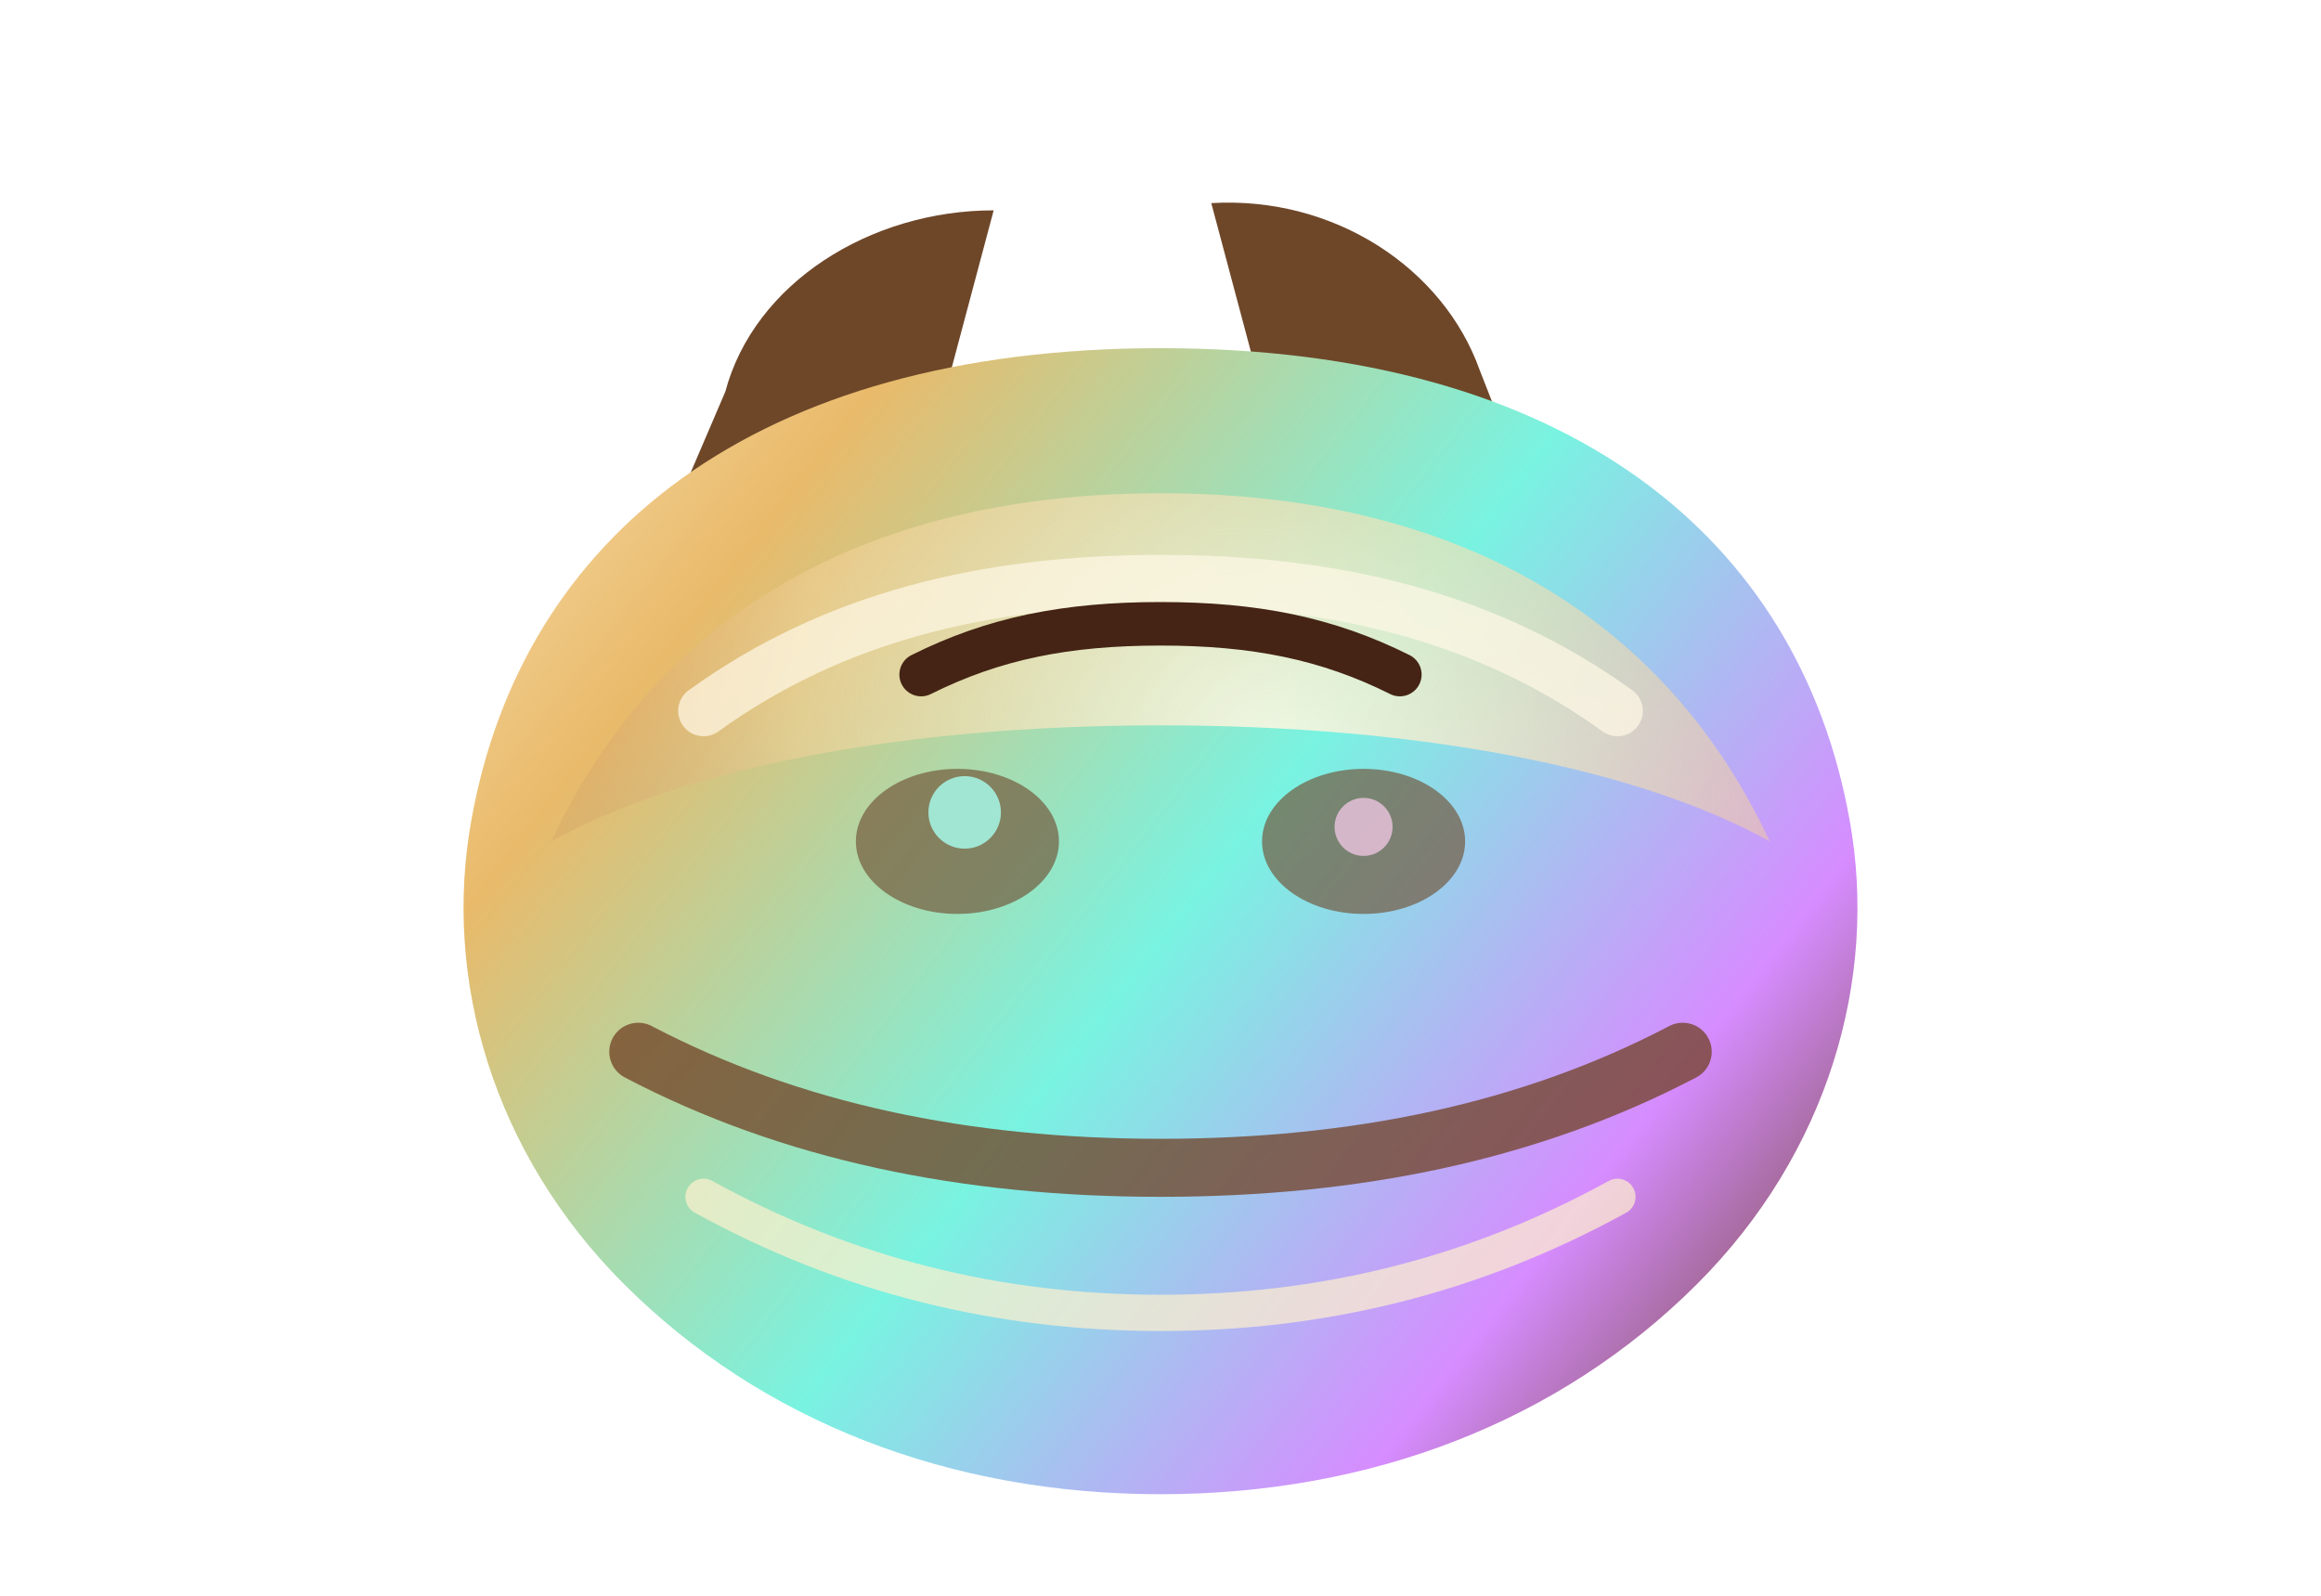
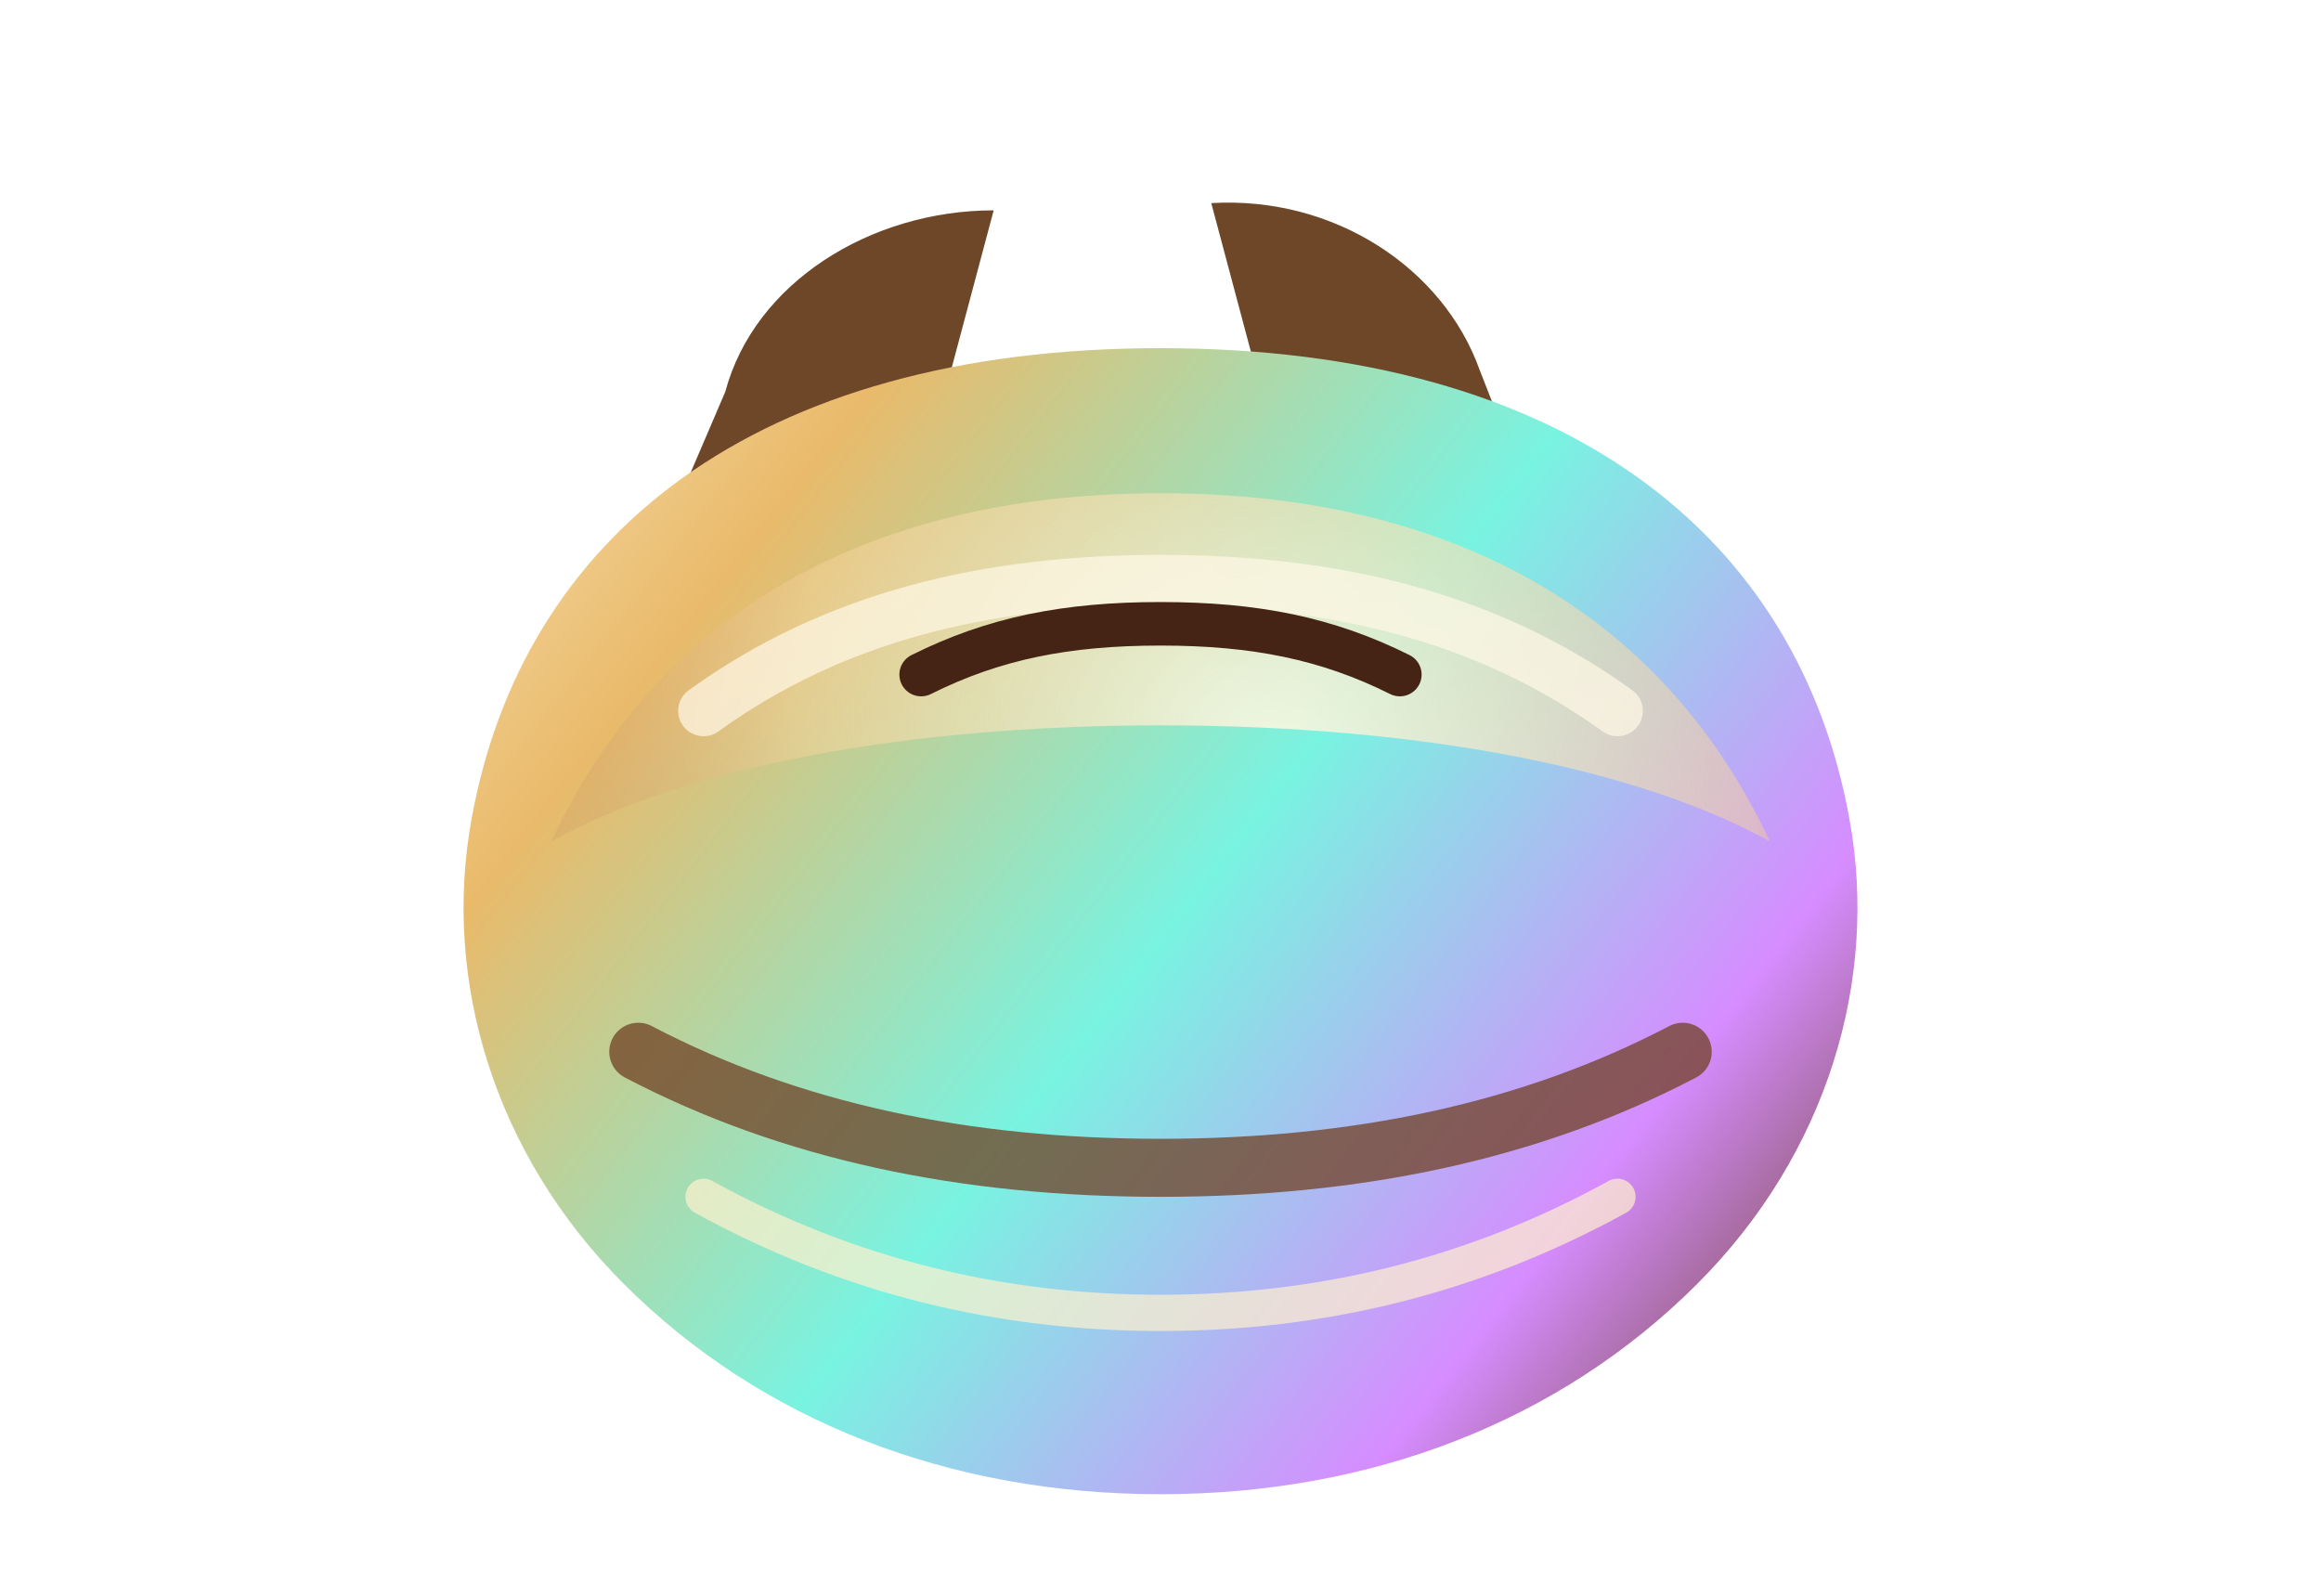
<svg xmlns="http://www.w3.org/2000/svg" width="320" height="220" viewBox="0 0 320 220" fill="none">
  <defs>
    <linearGradient id="headShell" x1="48" y1="36" x2="254" y2="196" gradientUnits="userSpaceOnUse">
      <stop stop-color="#FFF1D5" />
      <stop offset="0.26" stop-color="#E9BA6A" />
      <stop offset="0.56" stop-color="#79F3E1" />
      <stop offset="0.82" stop-color="#D68CFF" />
      <stop offset="1" stop-color="#6C4124" />
    </linearGradient>
    <radialGradient id="headGlow" cx="0" cy="0" r="1" gradientUnits="userSpaceOnUse" gradientTransform="translate(176 104) rotate(115) scale(112 132)">
      <stop stop-color="#FFF9E6" stop-opacity="0.88" />
      <stop offset="0.52" stop-color="#F6D39A" stop-opacity="0.5" />
      <stop offset="1" stop-color="#9D5A31" stop-opacity="0" />
    </radialGradient>
  </defs>
  <path d="M167 28C184 27 199 37 204 51L213 74L188 75L175 58L167 28Z" fill="#6E4729" />
  <path d="M137 29C120 29 104 39 100 54L91 75L116 76L129 59L137 29Z" fill="#6E4729" />
  <path d="M65 113C72 74 104 48 160 48C216 48 248 74 255 113C259 135 252 159 234 177C215 196 189 206 160 206C131 206 105 196 86 177C68 159 61 135 65 113Z" fill="url(#headShell)" />
  <path d="M76 116C90 86 118 68 160 68C202 68 230 86 244 116C226 106 196 100 160 100C124 100 94 106 76 116Z" fill="url(#headGlow)" />
  <path d="M97 98C115 85 136 80 160 80C184 80 205 85 223 98" stroke="#FFF9E7" stroke-width="7" stroke-linecap="round" stroke-opacity="0.72" />
  <path d="M88 145C109 156 133 161 160 161C187 161 211 156 232 145" stroke="#704123" stroke-width="8" stroke-linecap="round" stroke-opacity="0.75" />
  <path d="M97 165C117 176 138 181 160 181C182 181 203 176 223 165" stroke="#FFF1CE" stroke-width="5" stroke-linecap="round" stroke-opacity="0.7" />
  <path d="M127 93C137 88 147 86 160 86C173 86 183 88 193 93" stroke="#452415" stroke-width="6" stroke-linecap="round" />
-   <ellipse cx="132" cy="116" rx="14" ry="10" fill="#705335" fill-opacity="0.66" />
-   <ellipse cx="188" cy="116" rx="14" ry="10" fill="#705335" fill-opacity="0.66" />
-   <circle cx="133" cy="112" r="5" fill="#A8FFF0" fill-opacity="0.8" />
-   <circle cx="188" cy="114" r="4" fill="#FFD1F3" fill-opacity="0.68" />
</svg>
